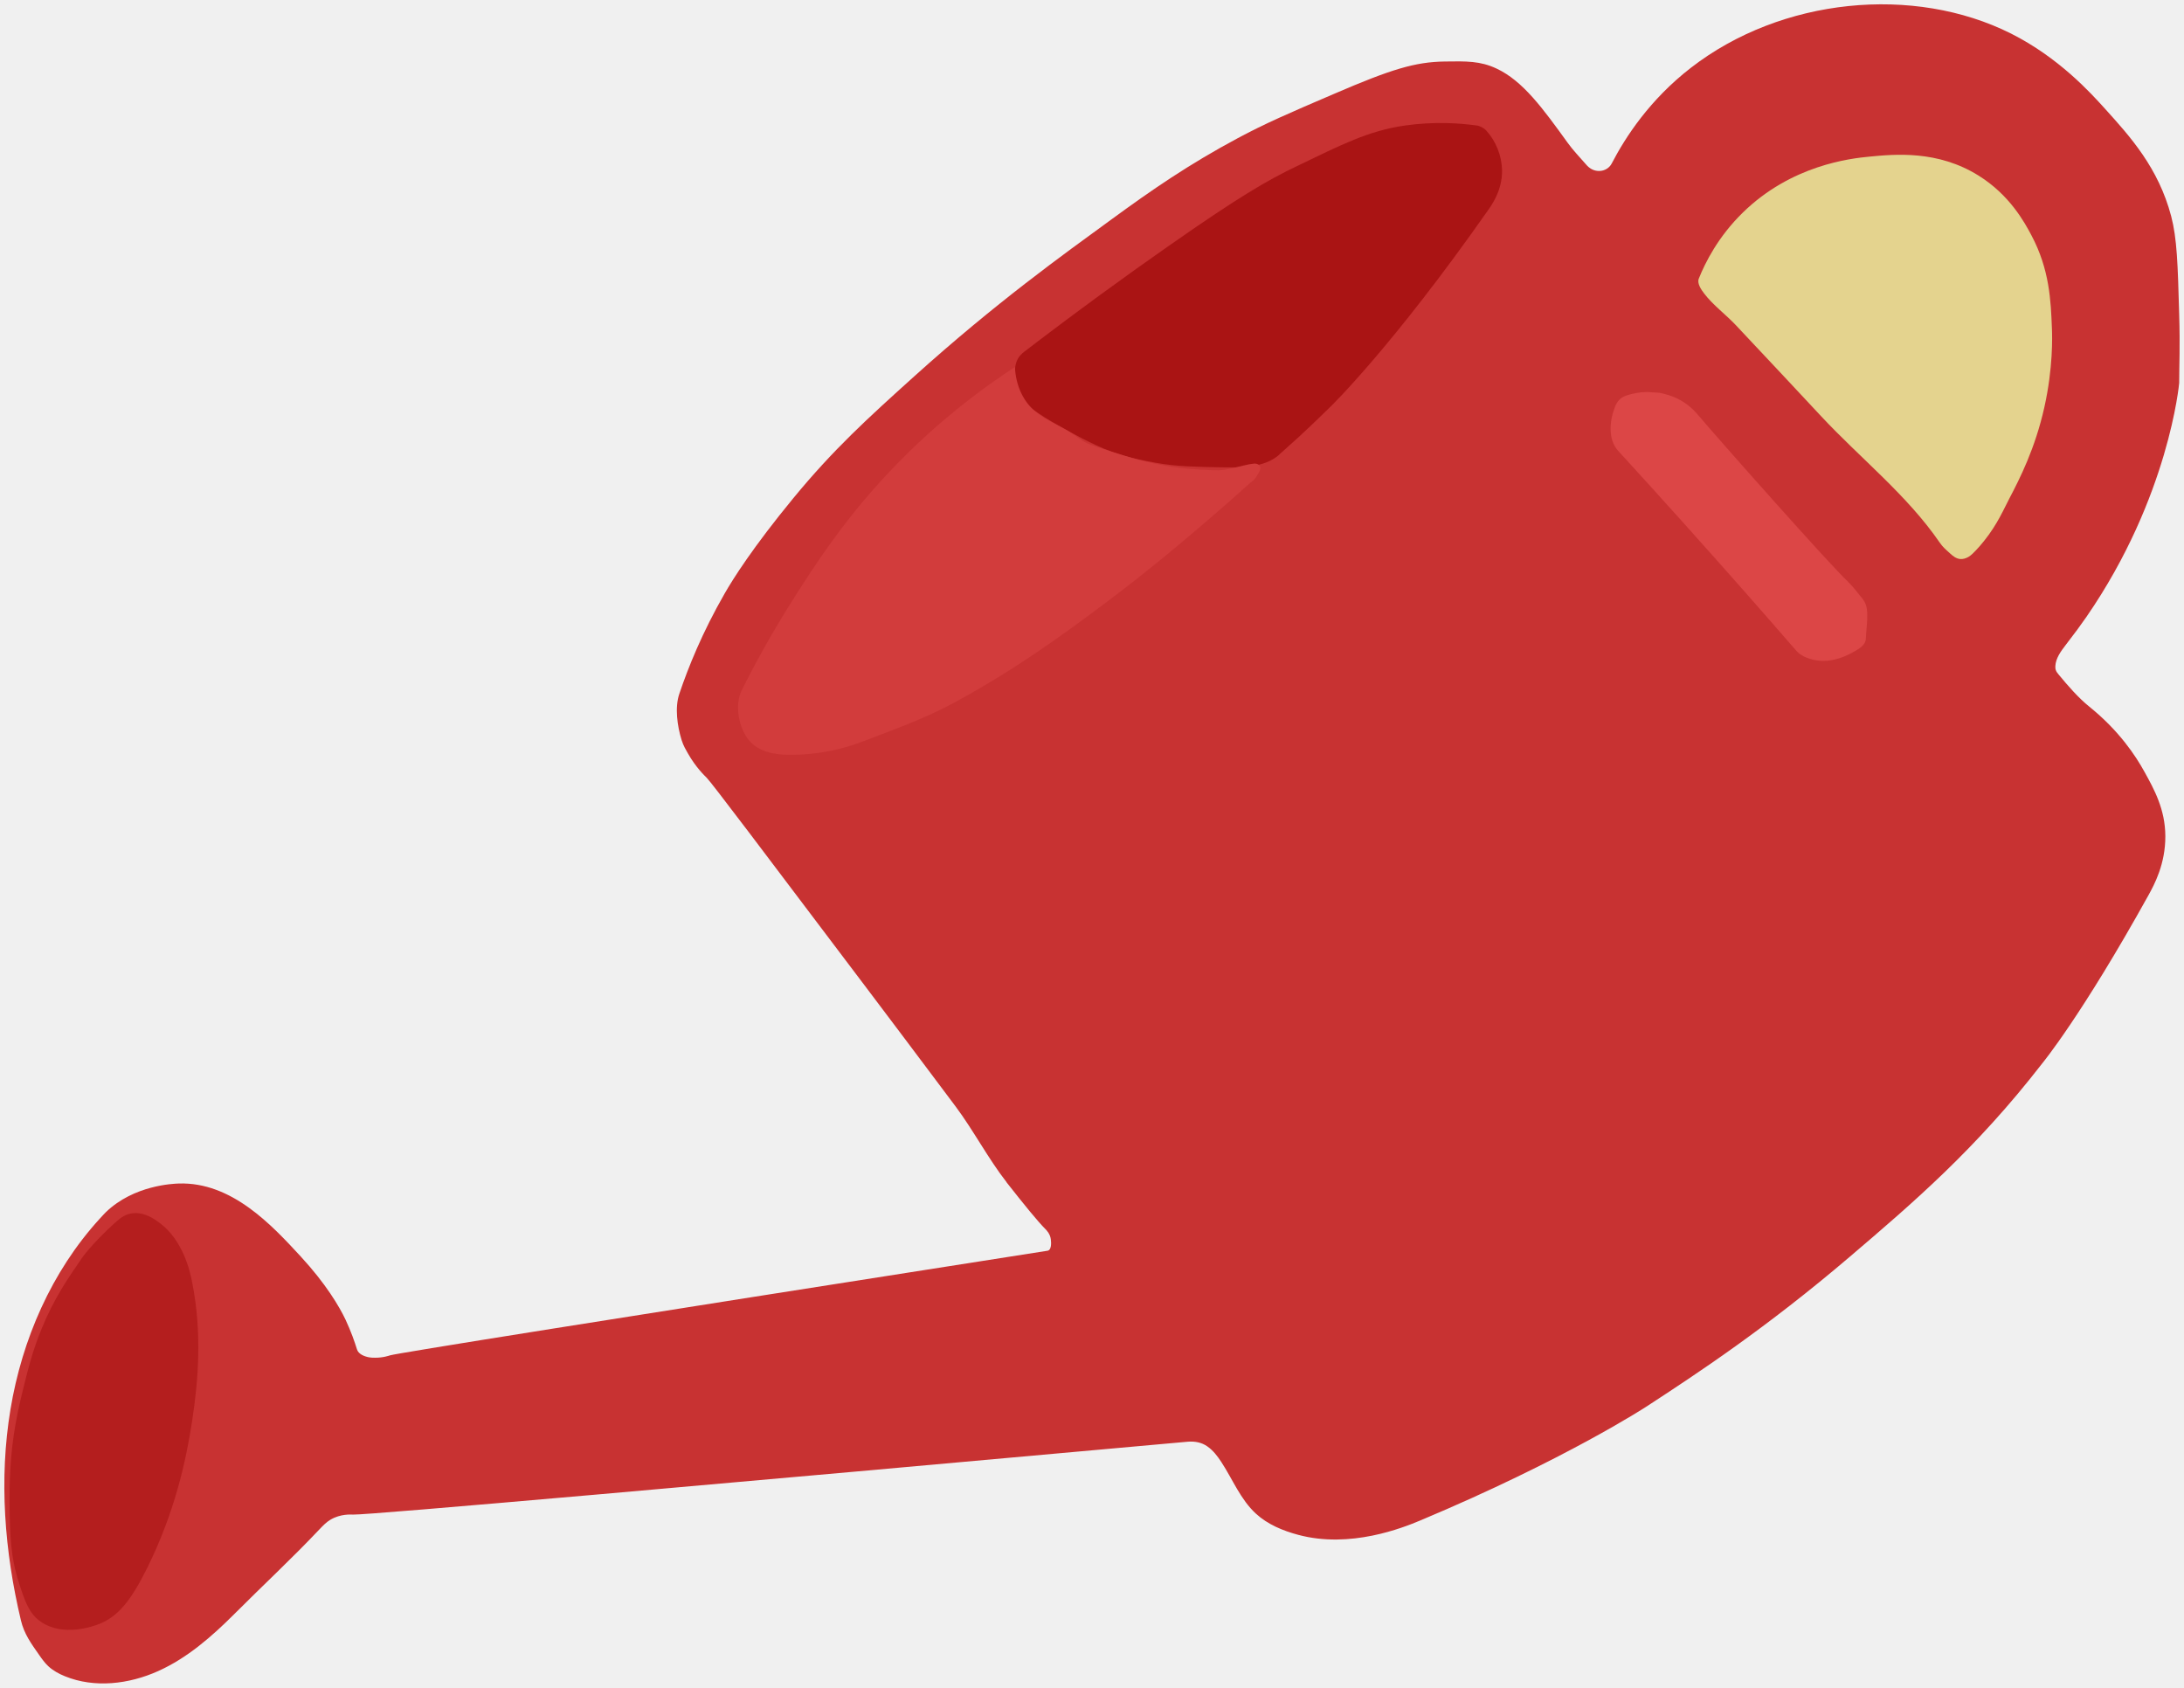
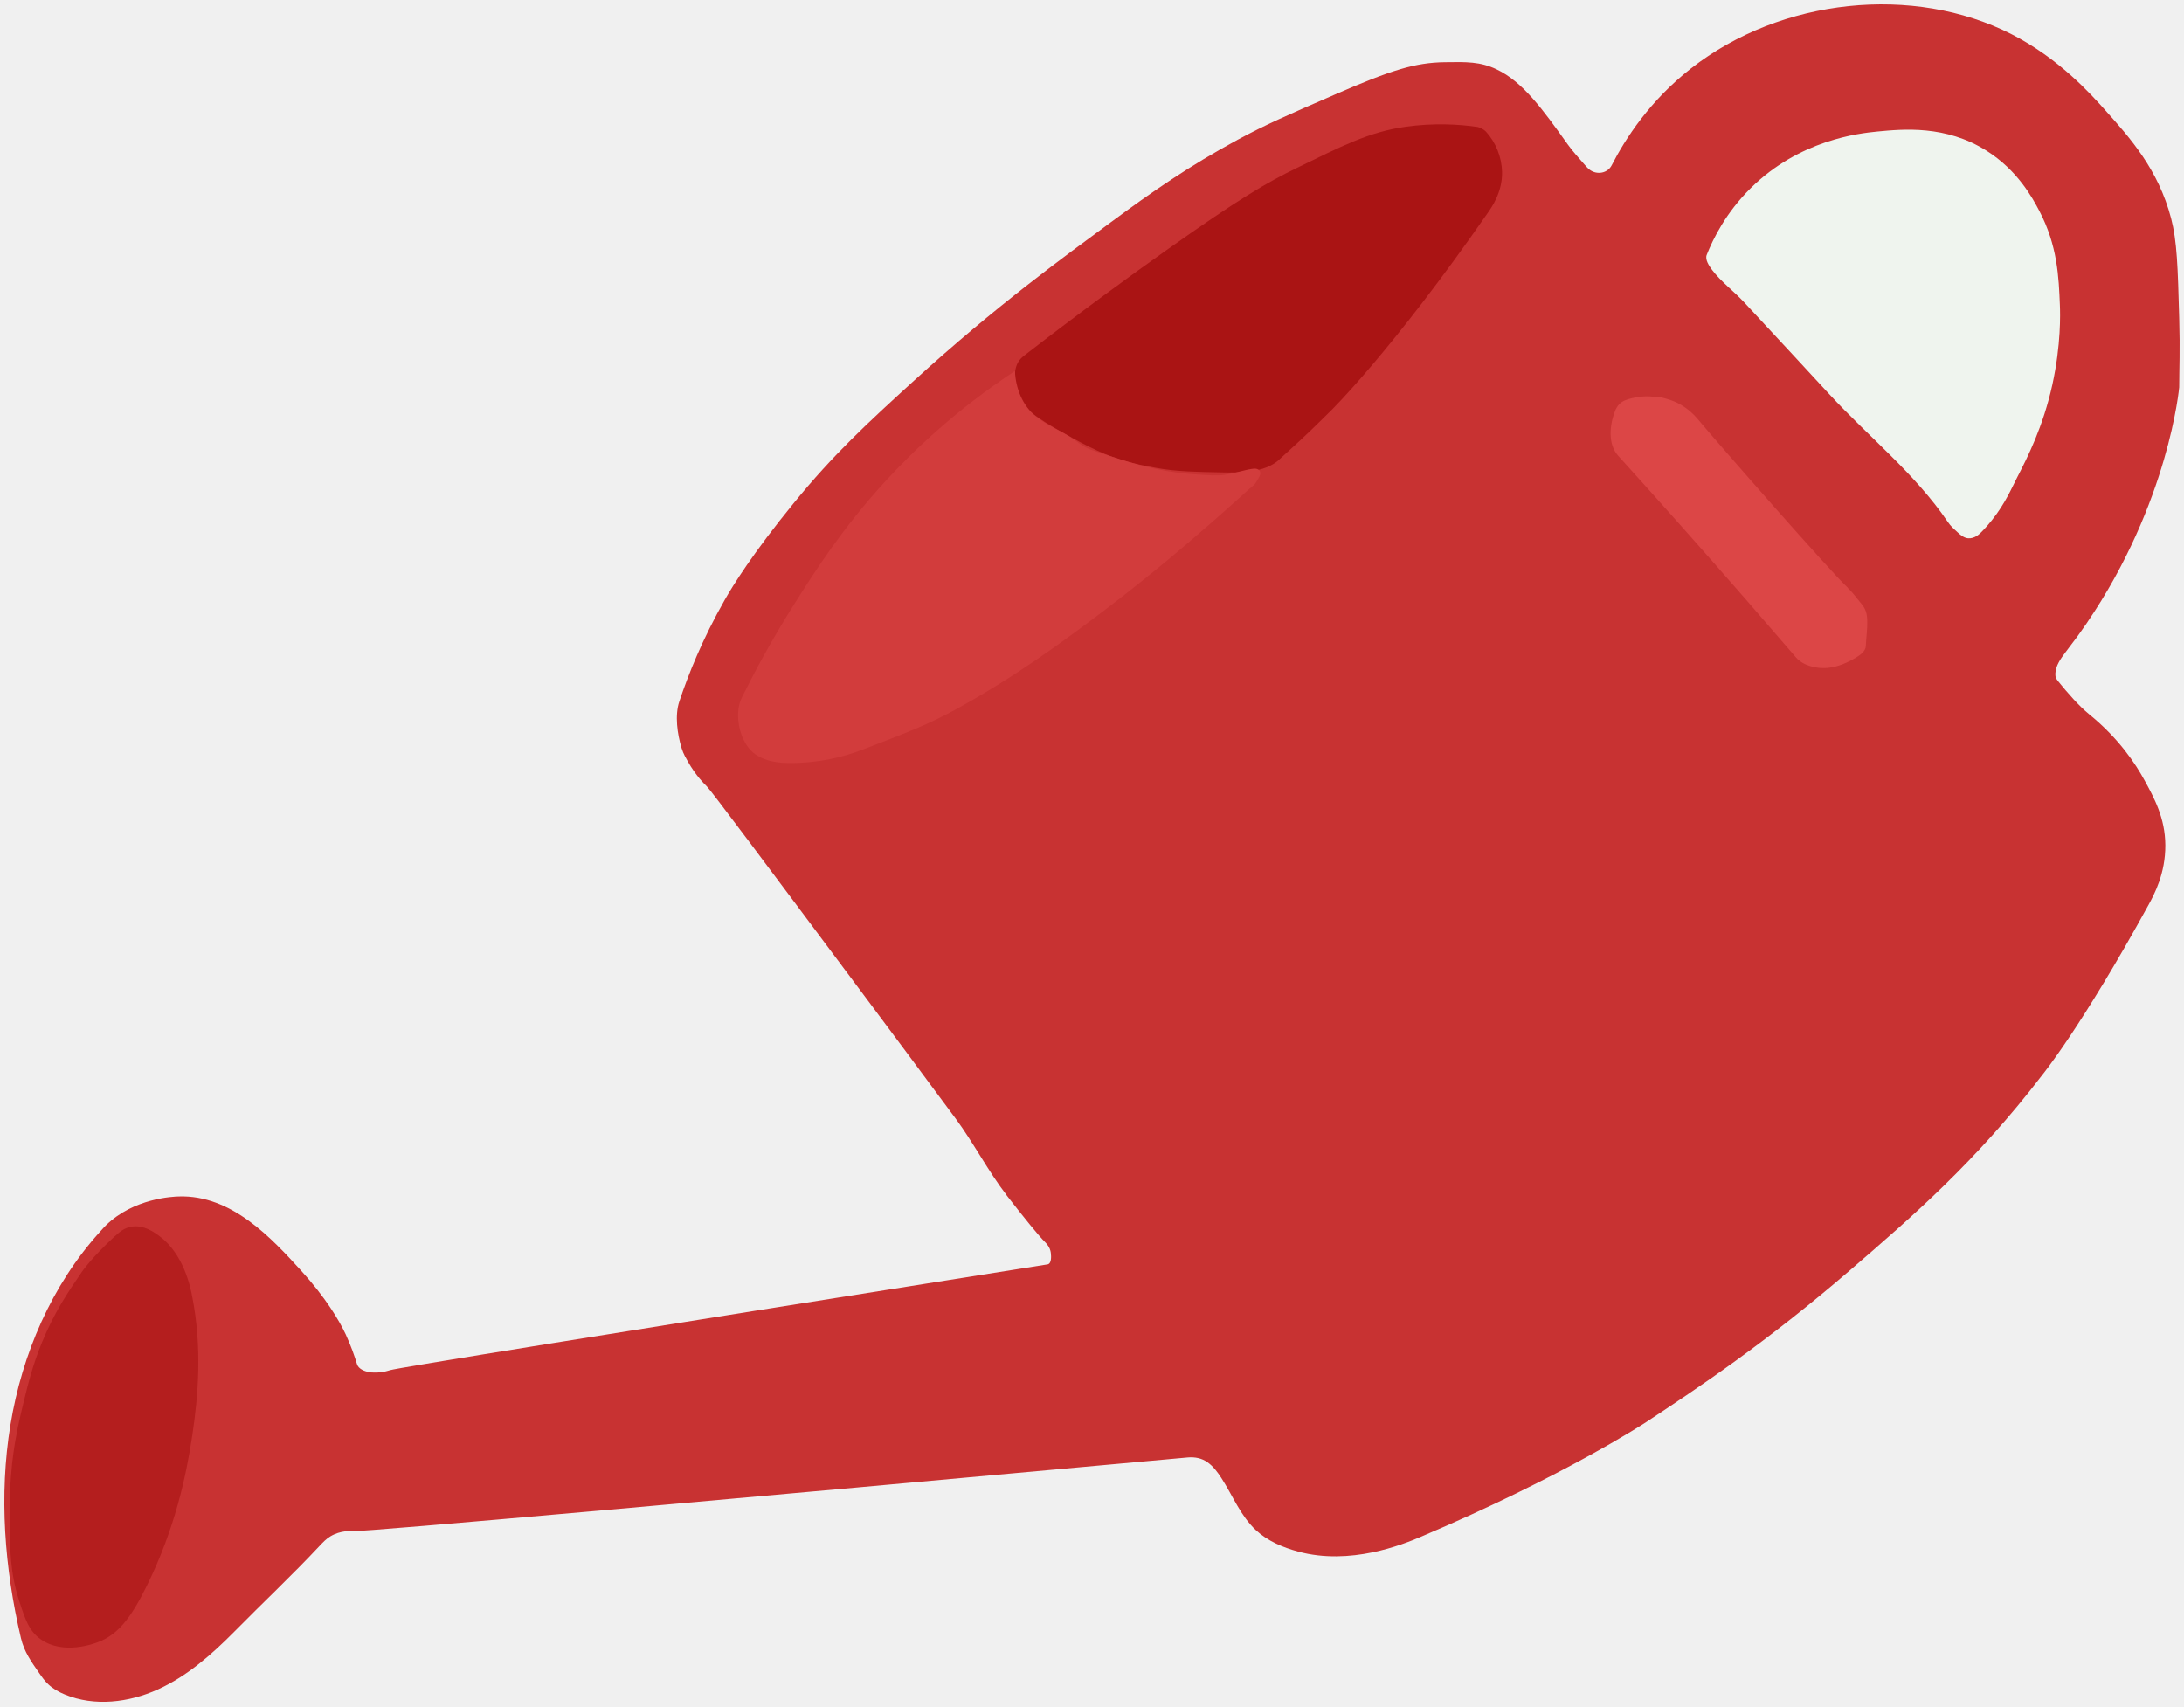
- <svg xmlns="http://www.w3.org/2000/svg" width="44" height="34" viewBox="0 0 44 34" fill="none">
-   <g clip-path="url(#clip0_2916_13001)">
-     <path d="M20.275 23.812C20.649 24.288 20.913 24.61 21.054 24.751C21.082 24.779 21.156 24.853 21.17 24.962C21.181 25.042 21.184 25.183 21.103 25.195C11.972 26.625 7.989 27.26 7.855 27.303C7.848 27.305 7.721 27.352 7.556 27.35C7.516 27.35 7.475 27.35 7.435 27.342C7.335 27.323 7.222 27.277 7.192 27.182C7.146 27.033 7.074 26.825 6.963 26.587C6.837 26.32 6.566 25.861 6.058 25.31C5.479 24.683 4.669 23.805 3.6 23.841C3.491 23.845 2.697 23.873 2.133 24.418C2.119 24.43 2.07 24.484 2.008 24.551C1.039 25.613 0.445 26.979 0.211 28.39C-0.023 29.799 0.091 31.253 0.422 32.643C0.487 32.916 0.628 33.108 0.79 33.339C0.846 33.419 0.902 33.498 0.974 33.565C1.069 33.653 1.185 33.717 1.307 33.766C1.903 34.01 2.597 33.927 3.185 33.663C3.772 33.4 4.264 32.969 4.718 32.516C5.295 31.937 5.877 31.399 6.439 30.804C6.506 30.734 6.573 30.663 6.656 30.614C6.861 30.491 7.078 30.509 7.113 30.51C7.433 30.519 14.293 29.912 23.929 29.042C24.072 29.03 24.212 29.056 24.326 29.138C24.442 29.219 24.529 29.334 24.606 29.452C24.835 29.802 24.993 30.207 25.302 30.491C25.538 30.708 25.844 30.835 26.155 30.918C27.201 31.199 28.258 30.778 28.617 30.627C31.524 29.408 33.164 28.338 33.164 28.338C34.2 27.663 35.577 26.757 37.274 25.31C38.535 24.234 39.804 23.151 41.144 21.421C41.144 21.421 41.934 20.466 43.286 18.03C43.4 17.823 43.627 17.405 43.624 16.843C43.622 16.3 43.395 15.894 43.205 15.55C43.026 15.224 42.692 14.719 42.096 14.238C41.872 14.058 41.656 13.808 41.473 13.586C41.45 13.558 41.427 13.53 41.417 13.497C41.408 13.473 41.408 13.447 41.408 13.421C41.415 13.261 41.517 13.123 41.614 12.996C41.725 12.85 41.758 12.808 41.851 12.683C41.851 12.683 41.928 12.578 42.038 12.421C43.701 10.008 43.903 7.715 43.903 7.715C43.903 7.335 43.923 7.004 43.903 6.336C43.875 5.314 43.859 4.803 43.742 4.356C43.485 3.38 42.913 2.749 42.416 2.199C42.117 1.867 41.477 1.161 40.517 0.677C38.558 -0.307 35.89 -0.049 34.065 1.366C33.236 2.008 32.748 2.759 32.47 3.294C32.431 3.368 32.361 3.42 32.276 3.438C32.192 3.455 32.102 3.436 32.034 3.387C31.991 3.358 31.958 3.32 31.925 3.281C31.809 3.148 31.687 3.021 31.585 2.879C31.081 2.181 30.683 1.631 30.15 1.381C29.823 1.227 29.542 1.232 29.106 1.239C28.508 1.248 28.028 1.395 26.883 1.888C25.956 2.285 25.494 2.485 24.937 2.783C23.955 3.309 23.21 3.821 22.382 4.427C21.414 5.133 20.067 6.096 18.42 7.58C17.479 8.428 16.793 9.05 15.983 10.035C15.167 11.026 14.764 11.668 14.602 11.951C14.15 12.736 13.865 13.445 13.686 13.976C13.591 14.254 13.646 14.629 13.732 14.908C13.769 15.026 13.821 15.109 13.858 15.175C14.02 15.462 14.203 15.633 14.238 15.668C14.333 15.762 15.353 17.114 17.393 19.816C17.887 20.47 18.518 21.308 19.253 22.29C19.603 22.757 19.918 23.354 20.279 23.814L20.275 23.812Z" fill="#C83232" />
-     <path d="M34.974 6.553C35.702 7.327 36.289 7.955 36.69 8.385C37.483 9.235 38.42 9.971 39.078 10.929C39.14 11.019 39.189 11.059 39.282 11.144C39.342 11.2 39.41 11.254 39.491 11.261C39.549 11.266 39.609 11.247 39.66 11.217C39.711 11.188 39.774 11.122 39.815 11.078C39.852 11.039 39.908 10.978 39.971 10.898C40.244 10.559 40.374 10.245 40.483 10.039C40.691 9.642 41.002 9.034 41.188 8.198C41.364 7.405 41.346 6.778 41.339 6.617C41.317 6.055 41.292 5.426 40.924 4.736C40.785 4.474 40.487 3.927 39.861 3.537C39.038 3.023 38.178 3.106 37.664 3.155C37.284 3.191 36.09 3.323 35.108 4.286C34.613 4.771 34.355 5.288 34.225 5.612C34.186 5.708 34.272 5.833 34.334 5.914C34.51 6.145 34.775 6.341 34.974 6.553Z" fill="#E4D38E" />
-     <path d="M2.316 24.633C2.407 24.55 2.499 24.472 2.636 24.446C2.894 24.395 3.123 24.565 3.214 24.633C3.693 24.985 3.832 25.624 3.872 25.834C4.074 26.853 3.995 27.811 3.872 28.616C3.749 29.426 3.52 30.469 2.963 31.59C2.634 32.251 2.369 32.583 1.959 32.728C1.896 32.751 1.275 32.985 0.819 32.666C0.586 32.501 0.508 32.272 0.385 31.895C0.208 31.349 0.2 30.903 0.193 30.283C0.186 29.61 0.246 29.134 0.262 29.02C0.32 28.578 0.401 28.248 0.466 27.982C0.572 27.552 0.661 27.194 0.849 26.741C1.097 26.145 1.359 25.765 1.656 25.334C1.656 25.334 1.846 25.06 2.316 24.631V24.633Z" fill="#B41E1E" />
-     <path d="M37.228 11.717C37.3 11.783 37.369 11.868 37.504 12.037C37.525 12.061 37.562 12.108 37.589 12.179C37.613 12.245 37.617 12.316 37.619 12.385C37.622 12.543 37.596 12.713 37.59 12.87C37.587 12.967 37.499 13.038 37.415 13.09C37.232 13.203 37.028 13.291 36.813 13.31C36.599 13.329 36.326 13.265 36.185 13.104C35.846 12.713 35.503 12.321 35.158 11.929C34.304 10.961 33.451 10.011 32.6 9.081C32.392 8.854 32.424 8.479 32.537 8.193C32.558 8.139 32.588 8.087 32.63 8.047C32.693 7.986 32.781 7.959 32.867 7.938C33.001 7.906 33.14 7.887 33.277 7.903C33.342 7.91 33.423 7.903 33.486 7.924C33.544 7.941 33.741 7.976 33.949 8.12C34.093 8.219 34.181 8.325 34.209 8.358C34.582 8.802 36.894 11.412 37.23 11.716L37.228 11.717Z" fill="#DC4646" />
-     <path d="M25.775 9.154C26.347 8.646 26.479 8.507 26.806 8.191C26.806 8.191 28.04 6.999 29.973 4.243C30.049 4.135 30.27 3.832 30.261 3.426C30.254 3.131 30.136 2.839 29.936 2.622C29.899 2.582 29.811 2.535 29.757 2.529C29.407 2.48 28.898 2.444 28.301 2.529C27.574 2.633 27.019 2.917 26.129 3.346C25.531 3.632 24.958 3.964 23.509 4.979C22.746 5.513 21.763 6.221 20.63 7.089C20.523 7.171 20.472 7.264 20.453 7.396C20.403 7.714 20.544 8.05 20.804 8.243C20.964 8.361 21.144 8.47 21.316 8.567C21.722 8.795 22.134 9.024 22.579 9.161C22.812 9.234 23.052 9.281 23.293 9.324C23.702 9.4 24.144 9.404 24.56 9.413C24.977 9.421 25.466 9.432 25.775 9.157V9.154Z" fill="#AA1414" />
-     <path d="M24.407 10.414C23.977 10.785 23.212 11.441 22.241 12.168C21.406 12.793 20.463 13.478 19.276 14.126C18.713 14.433 18.27 14.599 17.384 14.936C16.99 15.085 16.512 15.207 15.898 15.205C15.603 15.205 15.279 15.141 15.091 14.915C14.88 14.662 14.797 14.198 14.943 13.905C15.191 13.409 15.541 12.758 16.009 12.026C16.429 11.366 16.976 10.521 17.833 9.595C18.406 8.977 19.259 8.17 20.447 7.393C20.463 7.741 20.599 8.08 20.871 8.3C21.1 8.486 21.386 8.586 21.629 8.753C21.705 8.805 21.775 8.862 21.854 8.906C21.928 8.946 22.007 8.972 22.086 8.998C22.475 9.126 22.865 9.255 23.266 9.34C23.572 9.406 23.885 9.445 24.198 9.461C24.349 9.468 24.516 9.485 24.668 9.463C24.819 9.44 24.954 9.399 25.099 9.367C25.137 9.359 25.176 9.35 25.216 9.345C25.246 9.34 25.278 9.336 25.308 9.341C25.338 9.347 25.367 9.362 25.382 9.39C25.406 9.435 25.38 9.491 25.352 9.534C25.324 9.579 25.297 9.633 25.259 9.669C25.229 9.695 25.193 9.72 25.164 9.747C25.09 9.813 25.016 9.879 24.94 9.947C24.763 10.105 24.585 10.261 24.406 10.415L24.407 10.414Z" fill="#D23C3C" />
+ <svg xmlns="http://www.w3.org/2000/svg" width="160" height="125" viewBox="0 0 160 125" fill="none">
+   <g clip-path="url(#clip0_3519_3047)">
+     <path d="M73.727 87.545C75.089 89.293 76.049 90.48 76.56 90.996C76.662 91.098 76.931 91.373 76.982 91.775C77.02 92.068 77.033 92.585 76.739 92.629C43.533 97.886 29.05 100.222 28.564 100.381C28.538 100.387 28.078 100.56 27.477 100.553C27.33 100.553 27.183 100.553 27.036 100.521C26.671 100.451 26.262 100.285 26.153 99.934C25.987 99.386 25.725 98.62 25.322 97.746C24.861 96.764 23.877 95.079 22.029 93.051C19.925 90.748 16.977 87.519 13.089 87.653C12.693 87.666 9.809 87.768 7.757 89.771C7.705 89.816 7.526 90.014 7.303 90.263C3.779 94.167 1.618 99.188 0.767 104.375C-0.083 109.555 0.333 114.902 1.535 120.012C1.771 121.013 2.283 121.722 2.871 122.57C3.076 122.864 3.28 123.157 3.543 123.399C3.888 123.725 4.31 123.961 4.751 124.14C6.919 125.039 9.445 124.733 11.58 123.763C13.716 122.793 15.507 121.211 17.156 119.546C19.254 117.415 21.37 115.437 23.416 113.249C23.659 112.994 23.902 112.732 24.203 112.554C24.951 112.101 25.738 112.165 25.865 112.171C27.029 112.203 51.974 109.97 87.015 106.774C87.533 106.729 88.044 106.825 88.46 107.125C88.882 107.424 89.195 107.845 89.477 108.279C90.308 109.568 90.883 111.054 92.009 112.101C92.866 112.898 93.978 113.364 95.11 113.67C98.915 114.704 102.758 113.153 104.062 112.598C114.632 108.12 120.598 104.183 120.598 104.183C124.364 101.702 129.371 98.371 135.542 93.051C140.127 89.095 144.743 85.114 149.616 78.753C149.616 78.753 152.487 75.245 157.404 66.287C157.82 65.528 158.645 63.99 158.632 61.923C158.625 59.927 157.801 58.434 157.11 57.17C156.458 55.971 155.243 54.114 153.075 52.347C152.263 51.684 151.477 50.765 150.812 49.949C150.728 49.846 150.645 49.744 150.607 49.623C150.575 49.534 150.575 49.438 150.575 49.342C150.601 48.755 150.971 48.245 151.323 47.779C151.726 47.243 151.847 47.09 152.186 46.631C152.186 46.631 152.468 46.242 152.864 45.668C158.913 36.793 159.649 28.366 159.649 28.366C159.649 26.968 159.719 25.75 159.649 23.294C159.546 19.536 159.489 17.66 159.06 16.014C158.127 12.429 156.049 10.107 154.239 8.084C153.152 6.866 150.824 4.269 147.333 2.489C140.21 -1.128 130.509 -0.178 123.872 5.022C120.86 7.382 119.083 10.145 118.072 12.11C117.932 12.384 117.676 12.575 117.369 12.639C117.062 12.703 116.736 12.633 116.487 12.454C116.333 12.346 116.212 12.206 116.09 12.065C115.668 11.574 115.227 11.108 114.856 10.585C113.021 8.02 111.576 5.998 109.638 5.079C108.449 4.511 107.426 4.531 105.84 4.556C103.666 4.588 101.92 5.13 97.757 6.942C94.388 8.403 92.706 9.137 90.679 10.234C87.111 12.167 84.4 14.049 81.388 16.276C77.871 18.872 72.973 22.413 66.981 27.868C63.56 30.988 61.066 33.272 58.119 36.895C55.152 40.538 53.687 42.899 53.099 43.939C51.456 46.822 50.42 49.432 49.768 51.384C49.422 52.405 49.62 53.783 49.934 54.81C50.068 55.244 50.26 55.55 50.394 55.792C50.983 56.845 51.648 57.477 51.775 57.604C52.121 57.949 55.829 62.919 63.247 72.852C65.044 75.257 67.339 78.339 70.012 81.95C71.285 83.666 72.429 85.861 73.74 87.551L73.727 87.545Z" fill="#C83232" />
+     <path d="M8.421 90.563C8.754 90.256 9.086 89.969 9.585 89.874C10.525 89.689 11.356 90.314 11.689 90.563C13.428 91.858 13.933 94.206 14.08 94.977C14.816 98.722 14.528 102.244 14.08 105.204C13.633 108.184 12.801 112.018 10.774 116.139C9.579 118.57 8.613 119.789 7.123 120.325C6.893 120.407 4.636 121.269 2.98 120.095C2.129 119.489 1.848 118.647 1.4 117.262C0.754 115.253 0.729 113.613 0.703 111.335C0.678 108.86 0.895 107.112 0.953 106.691C1.164 105.064 1.458 103.852 1.694 102.876C2.078 101.293 2.404 99.979 3.088 98.314C3.99 96.119 4.943 94.722 6.023 93.14C6.023 93.14 6.714 92.132 8.421 90.556V90.563Z" fill="#B41E1E" />
+     <path d="M135.375 43.077C135.637 43.319 135.887 43.632 136.379 44.25C136.456 44.34 136.59 44.512 136.686 44.773C136.776 45.016 136.788 45.278 136.795 45.533C136.808 46.113 136.712 46.739 136.692 47.313C136.68 47.67 136.36 47.932 136.053 48.123C135.388 48.538 134.646 48.863 133.866 48.933C133.086 49.003 132.095 48.767 131.583 48.174C130.349 46.739 129.102 45.297 127.849 43.855C124.741 40.295 121.64 36.805 118.545 33.386C117.791 32.55 117.906 31.172 118.315 30.119C118.392 29.921 118.501 29.73 118.654 29.583C118.884 29.36 119.204 29.258 119.517 29.181C120.003 29.066 120.508 28.996 121.007 29.054C121.244 29.079 121.538 29.054 121.768 29.13C121.979 29.194 122.695 29.322 123.45 29.851C123.974 30.215 124.294 30.604 124.396 30.725C125.752 32.358 134.16 41.954 135.382 43.07L135.375 43.077Z" fill="#DC4646" />
+     <path d="M93.729 33.653C95.807 31.784 96.287 31.273 97.476 30.112C97.476 30.112 101.965 25.729 108.992 15.598C109.267 15.203 110.073 14.086 110.041 12.593C110.015 11.509 109.587 10.437 108.858 9.639C108.724 9.493 108.404 9.32 108.206 9.295C106.933 9.116 105.085 8.982 102.911 9.295C100.27 9.678 98.25 10.724 95.014 12.3C92.84 13.352 90.756 14.571 85.487 18.303C82.712 20.268 79.137 22.871 75.019 26.061C74.629 26.361 74.444 26.706 74.373 27.19C74.194 28.358 74.706 29.596 75.652 30.304C76.234 30.738 76.886 31.14 77.513 31.497C78.99 32.333 80.486 33.175 82.104 33.679C82.954 33.947 83.824 34.119 84.7 34.278C86.19 34.559 87.795 34.572 89.311 34.604C90.826 34.636 92.604 34.674 93.729 33.666V33.653Z" fill="#AA1414" />
+     <path d="M88.754 38.285C87.187 39.65 84.406 42.062 80.876 44.735C77.839 47.032 74.411 49.552 70.095 51.931C68.049 53.061 66.437 53.673 63.215 54.911C61.782 55.459 60.043 55.906 57.811 55.9C56.737 55.9 55.561 55.664 54.876 54.834C54.109 53.903 53.809 52.199 54.339 51.121C55.241 49.297 56.513 46.904 58.214 44.212C59.742 41.788 61.731 38.681 64.845 35.274C66.93 33.002 70.031 30.036 74.354 27.178C74.411 28.46 74.903 29.704 75.895 30.514C76.726 31.197 77.768 31.567 78.651 32.179C78.926 32.371 79.181 32.581 79.469 32.741C79.738 32.888 80.025 32.983 80.313 33.079C81.726 33.551 83.146 34.023 84.604 34.336C85.716 34.578 86.855 34.725 87.993 34.782C88.543 34.808 89.15 34.872 89.7 34.789C90.25 34.706 90.742 34.553 91.267 34.438C91.407 34.406 91.548 34.374 91.695 34.355C91.804 34.336 91.919 34.323 92.028 34.342C92.136 34.361 92.245 34.419 92.296 34.521C92.386 34.687 92.29 34.891 92.188 35.05C92.085 35.216 91.989 35.414 91.849 35.548C91.74 35.644 91.612 35.733 91.503 35.835C91.235 36.078 90.966 36.32 90.691 36.569C90.045 37.149 89.4 37.724 88.747 38.291L88.754 38.285Z" fill="#D23C3C" />
+     <path d="M127.759 22.127C130.406 24.972 132.542 27.282 134 28.864C136.884 31.99 140.292 34.695 142.684 38.217C142.907 38.549 143.086 38.695 143.425 39.008C143.643 39.212 143.892 39.41 144.186 39.435C144.397 39.455 144.615 39.384 144.8 39.276C144.985 39.167 145.216 38.925 145.363 38.766C145.497 38.619 145.702 38.395 145.932 38.102C146.923 36.858 147.396 35.703 147.793 34.944C148.547 33.483 149.679 31.25 150.357 28.175C150.996 25.259 150.932 22.956 150.907 22.363C150.824 20.296 150.734 17.986 149.398 15.447C148.892 14.484 147.805 12.474 145.529 11.039C142.536 9.15 139.41 9.457 137.542 9.635C136.161 9.769 131.819 10.254 128.245 13.795C126.448 15.575 125.508 17.476 125.035 18.669C124.894 19.02 125.208 19.479 125.432 19.779C126.071 20.628 127.036 21.349 127.759 22.127Z" fill="#EFF4EE" />
  </g>
  <defs>
-     <clipPath id="clip0_2916_13001">
-       <rect width="44" height="34" fill="white" />
+     <clipPath id="clip0_3519_3047">
+       <rect width="160" height="125" fill="white" />
    </clipPath>
  </defs>
</svg>
